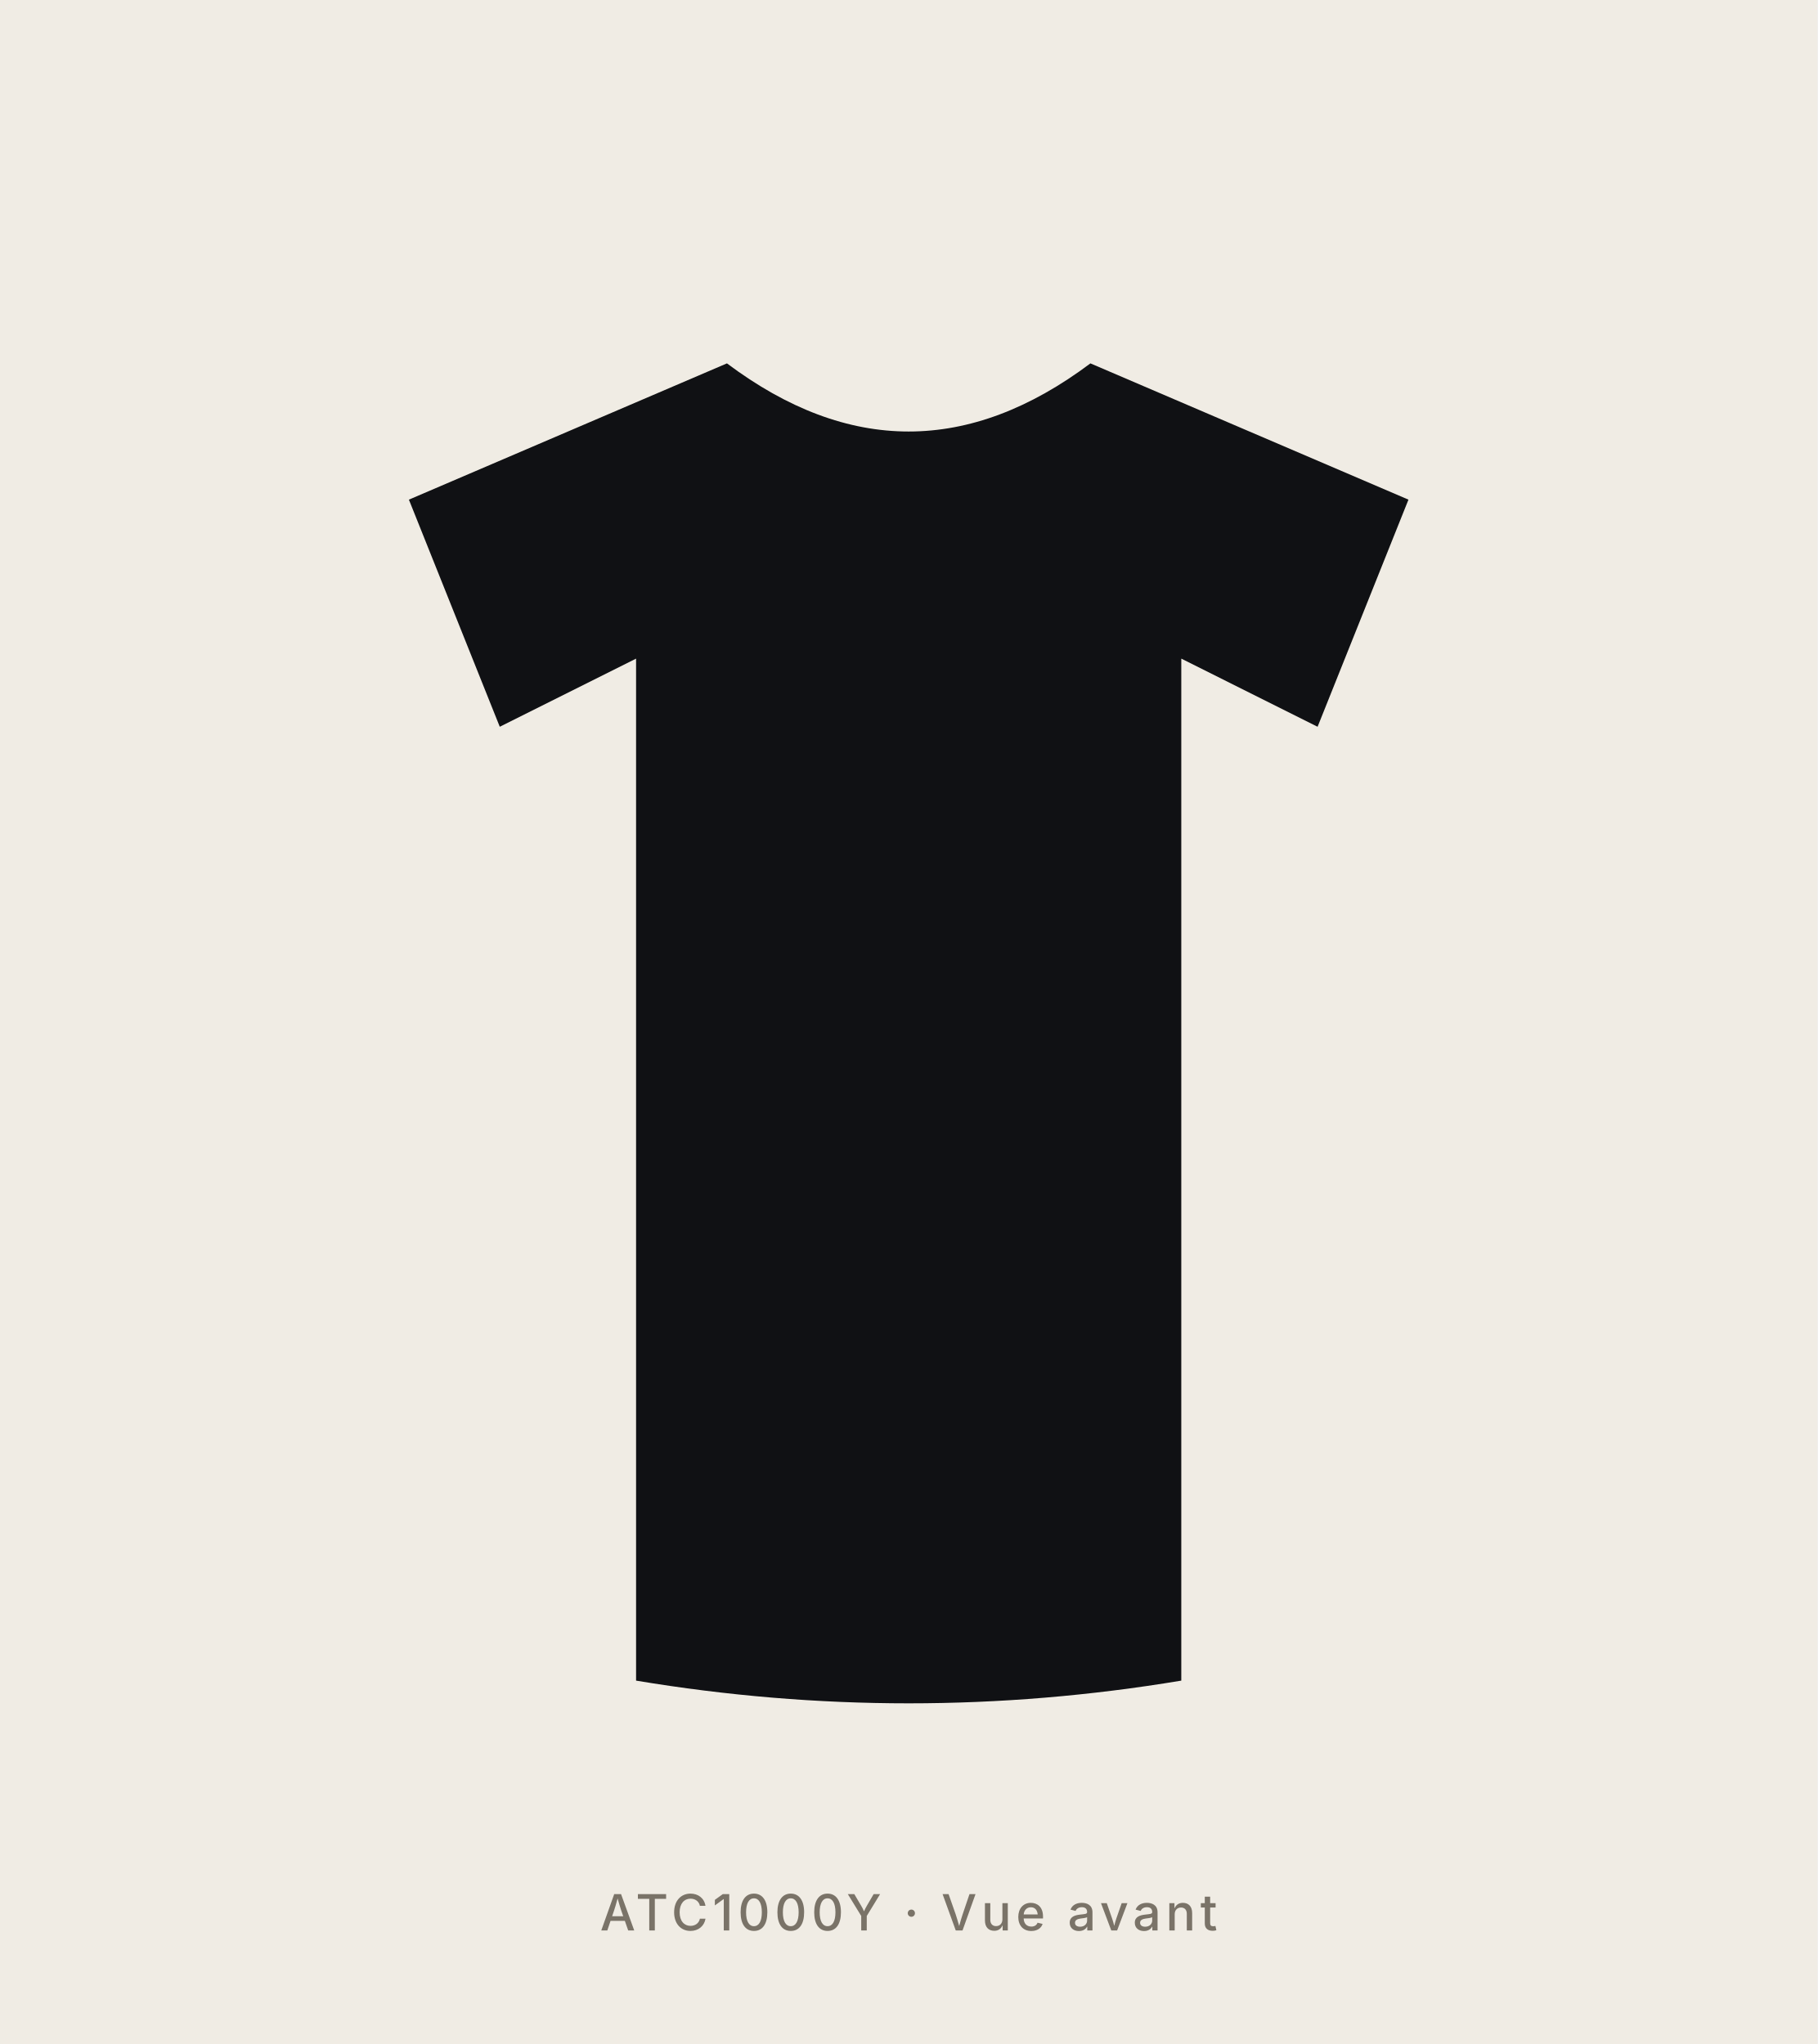
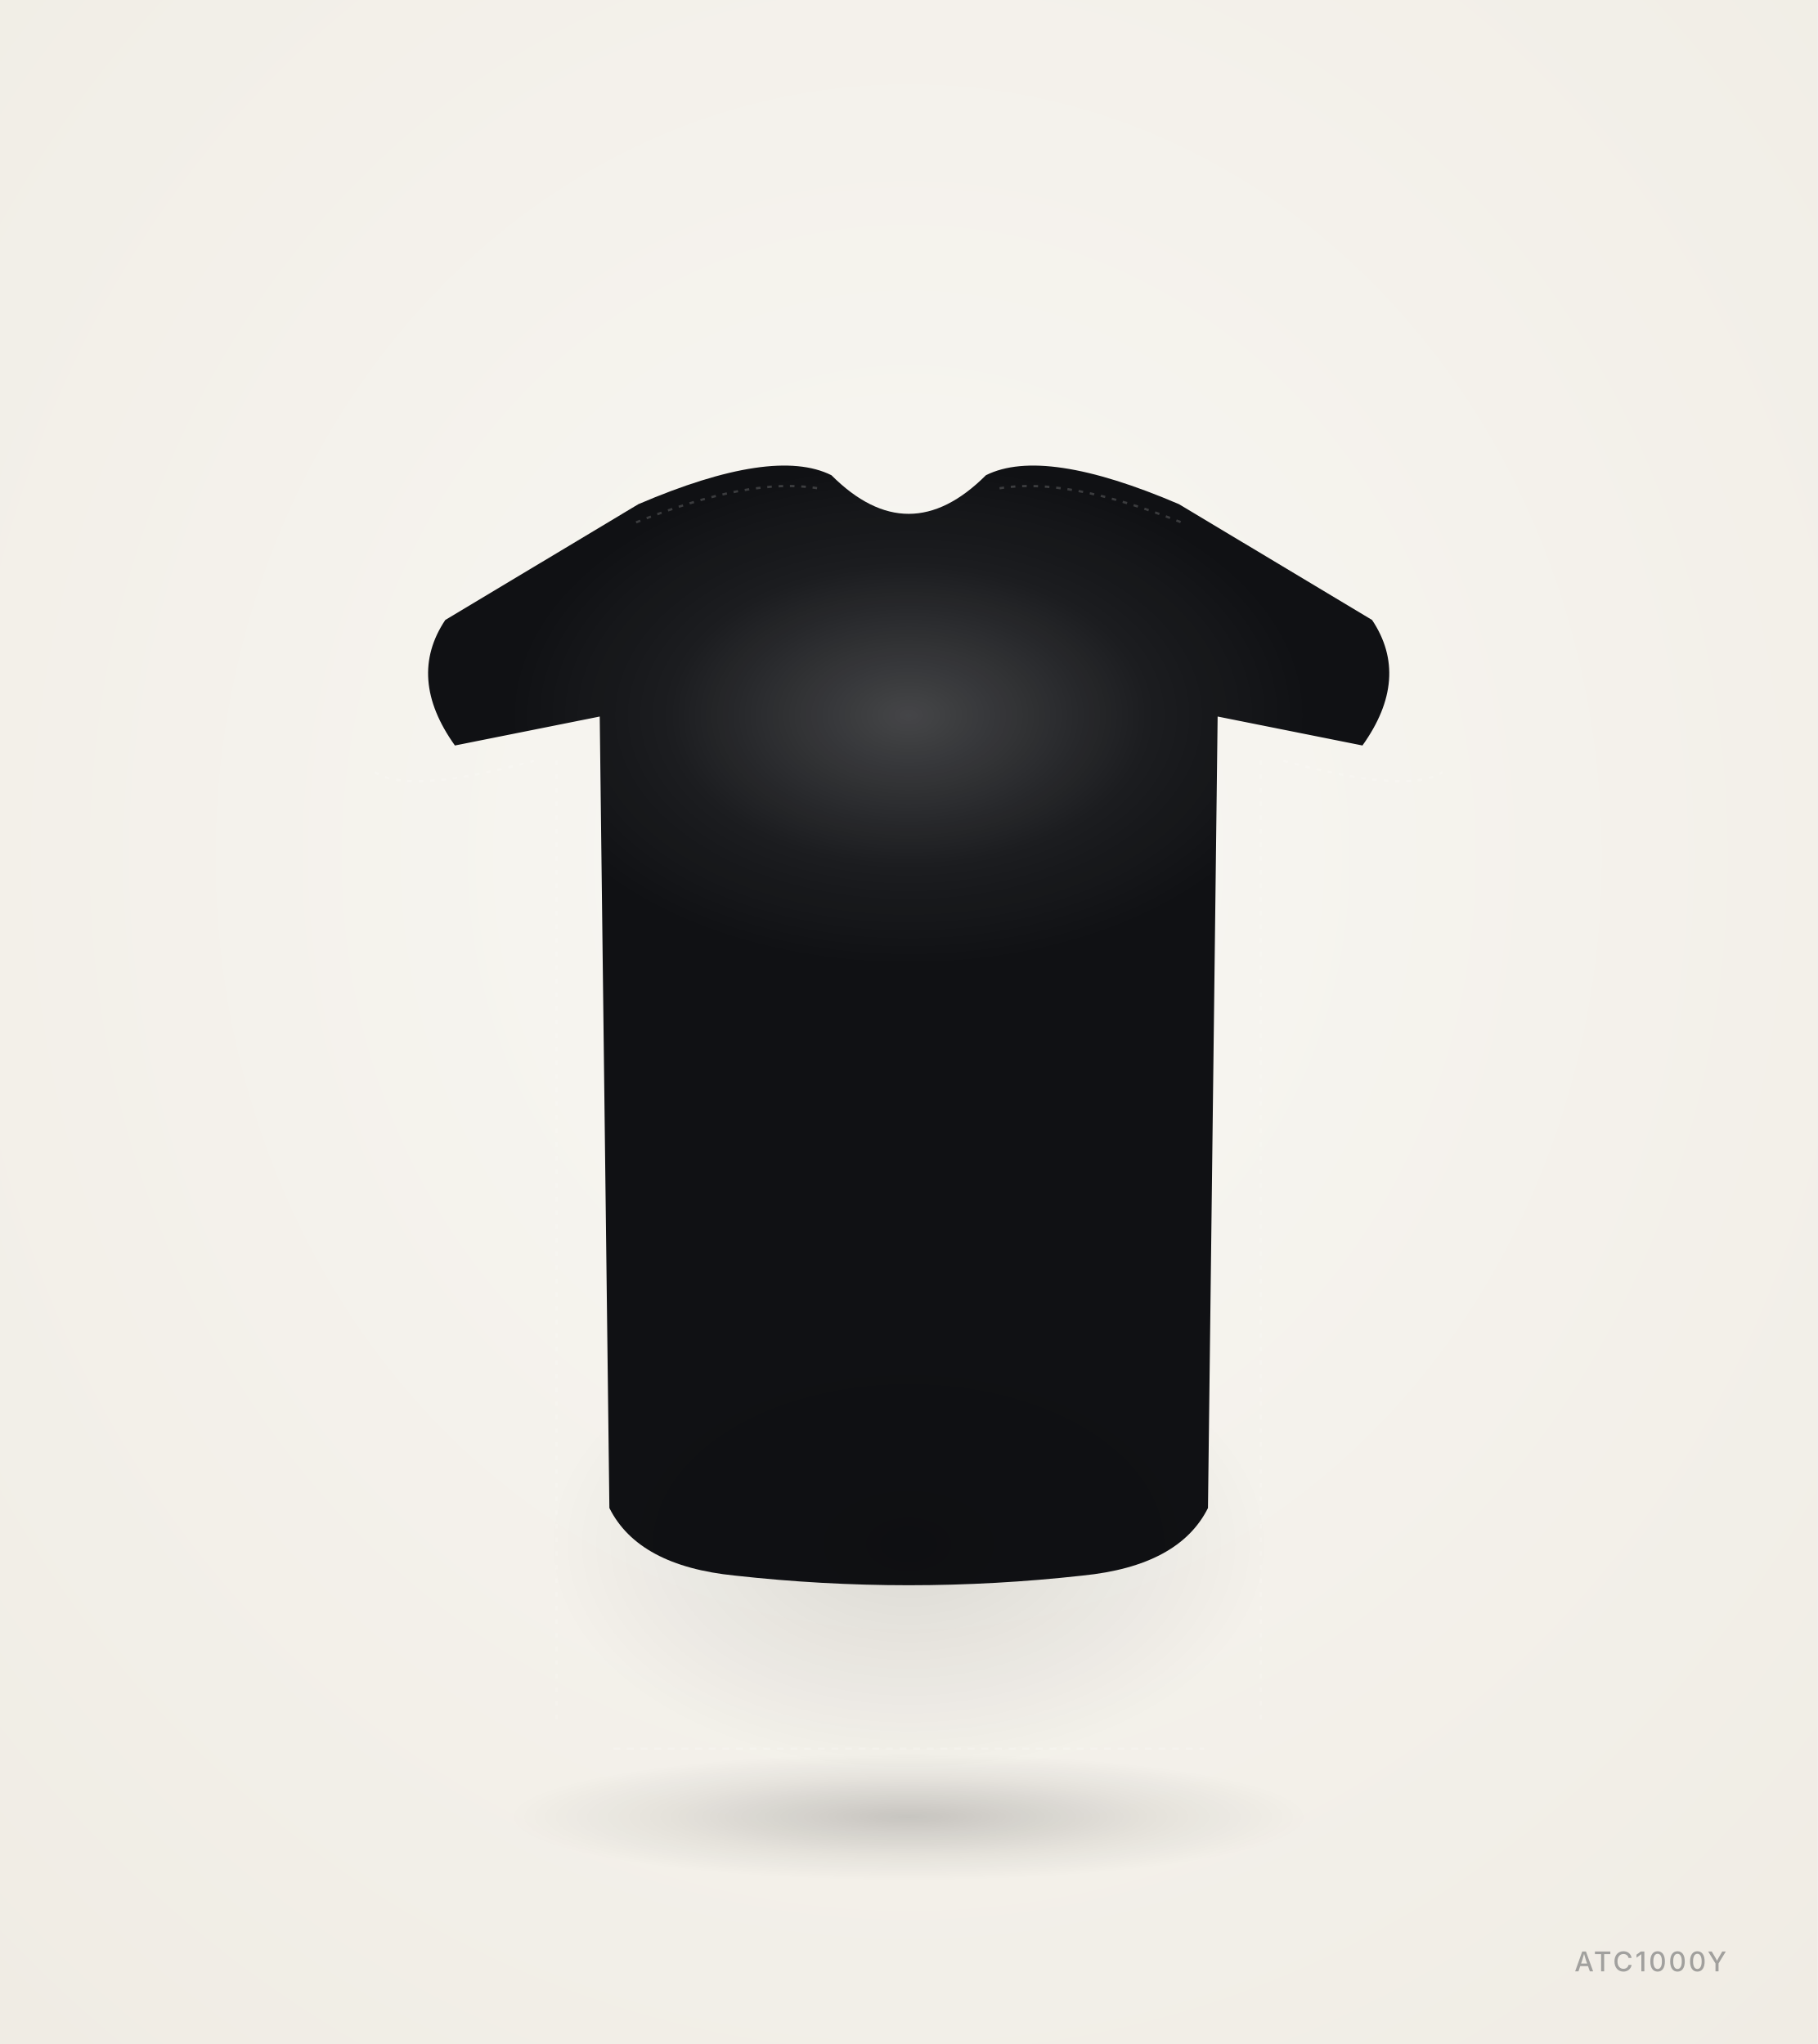
- <svg xmlns="http://www.w3.org/2000/svg" viewBox="0 0 800 900" width="800" height="900" role="img" aria-label="ATC1000Y Vue avant">
-   <rect width="800" height="900" fill="#F0ECE4" />
+ <svg xmlns="http://www.w3.org/2000/svg" viewBox="0 0 800 900" width="800" height="900" role="img" aria-label="ATC1000Y avant">
+   <defs>
+     <radialGradient id="bg-ATC1000Y-f" cx="50%" cy="42%" r="75%">
+       <stop offset="0%" stop-color="#F8F7F3" />
+       <stop offset="100%" stop-color="#F0ECE4" />
+     </radialGradient>
+     <radialGradient id="hl-ATC1000Y-f" cx="50%" cy="50%" r="50%">
+       <stop offset="0%" stop-color="#FFFFFF" stop-opacity="0.22" />
+       <stop offset="60%" stop-color="#FFFFFF" stop-opacity="0.05" />
+       <stop offset="100%" stop-color="#FFFFFF" stop-opacity="0" />
+     </radialGradient>
+     <radialGradient id="sh-ATC1000Y-f" cx="50%" cy="50%" r="50%">
+       <stop offset="0%" stop-color="#000000" stop-opacity="0.10" />
+       <stop offset="100%" stop-color="#000000" stop-opacity="0" />
+     </radialGradient>
+     <radialGradient id="gnd-ATC1000Y-f" cx="50%" cy="50%" r="50%">
+       <stop offset="0%" stop-color="#000000" stop-opacity="0.18" />
+       <stop offset="60%" stop-color="#000000" stop-opacity="0.06" />
+       <stop offset="100%" stop-color="#000000" stop-opacity="0" />
+     </radialGradient>
+   </defs>
+   <rect width="800" height="900" fill="url(#bg-ATC1000Y-f)" />
+   <ellipse cx="400" cy="800" rx="176.4" ry="28" fill="url(#gnd-ATC1000Y-f)" />
  <g>
-     <path d="M180 220 L320 160 Q400 220 480 160 L620 220 L580 320 L520 290 L520 740 Q400 760 280 740 L280 290 L220 320 Z" fill="#101114" stroke="none" stroke-width="3" />
+     <path d="M 281 222 Q 340.5 196.5 366 209.25 Q 400 243.25 434 209.25 Q 459.5 196.5 519 222 L 604 273 Q 621 298.5 599.75 328.25 L 536 315.5 L 531.75 664 Q 519 689.5 476.5 693.75 Q 400 702.25 323.5 693.75 Q 281 689.5 268.25 664 L 264 315.5 L 200.25 328.25 Q 179 298.5 196 273 Z" fill="#101114" stroke="none" stroke-width="0" stroke-linejoin="round" />
+     <ellipse cx="400" cy="315" rx="176.4" ry="110" fill="url(#hl-ATC1000Y-f)" />
+     <ellipse cx="400" cy="680" rx="159.6" ry="100" fill="url(#sh-ATC1000Y-f)" />
+     <line x1="270" y1="770" x2="530" y2="770" stroke="#FFFFFF" stroke-width="1" stroke-opacity="0.18" stroke-dasharray="3 3" />
+     <line x1="245" y1="335" x2="245" y2="758" stroke="#FFFFFF" stroke-width="1" stroke-opacity="0.144" stroke-dasharray="2 4" />
+     <line x1="555" y1="335" x2="555" y2="758" stroke="#FFFFFF" stroke-width="1" stroke-opacity="0.144" stroke-dasharray="2 4" />
+     <path d="M 280 230 Q 330 210 360 215" fill="none" stroke="#FFFFFF" stroke-opacity="0.18" stroke-width="1" stroke-dasharray="2 3" />
+     <path d="M 440 215 Q 470 210 520 230" fill="none" stroke="#FFFFFF" stroke-opacity="0.18" stroke-width="1" stroke-dasharray="2 3" />
+     <path d="M 165 340 Q 180 350 235 335" fill="none" stroke="#FFFFFF" stroke-opacity="0.18" stroke-width="1" stroke-dasharray="2 3" />
+     <path d="M 565 335 Q 620 350 635 340" fill="none" stroke="#FFFFFF" stroke-opacity="0.18" stroke-width="1" stroke-dasharray="2 3" />
  </g>
-   <text x="400" y="850" text-anchor="middle" font-family="Inter,system-ui,sans-serif" font-size="22" font-weight="500" fill="#7A7368" letter-spacing="2">ATC1000Y · Vue avant</text>
+   <text x="760" y="868" text-anchor="end" font-family="Inter,system-ui,sans-serif" font-size="12" font-weight="500" fill="#2A2D33" fill-opacity="0.4" letter-spacing="1">ATC1000Y</text>
</svg>
